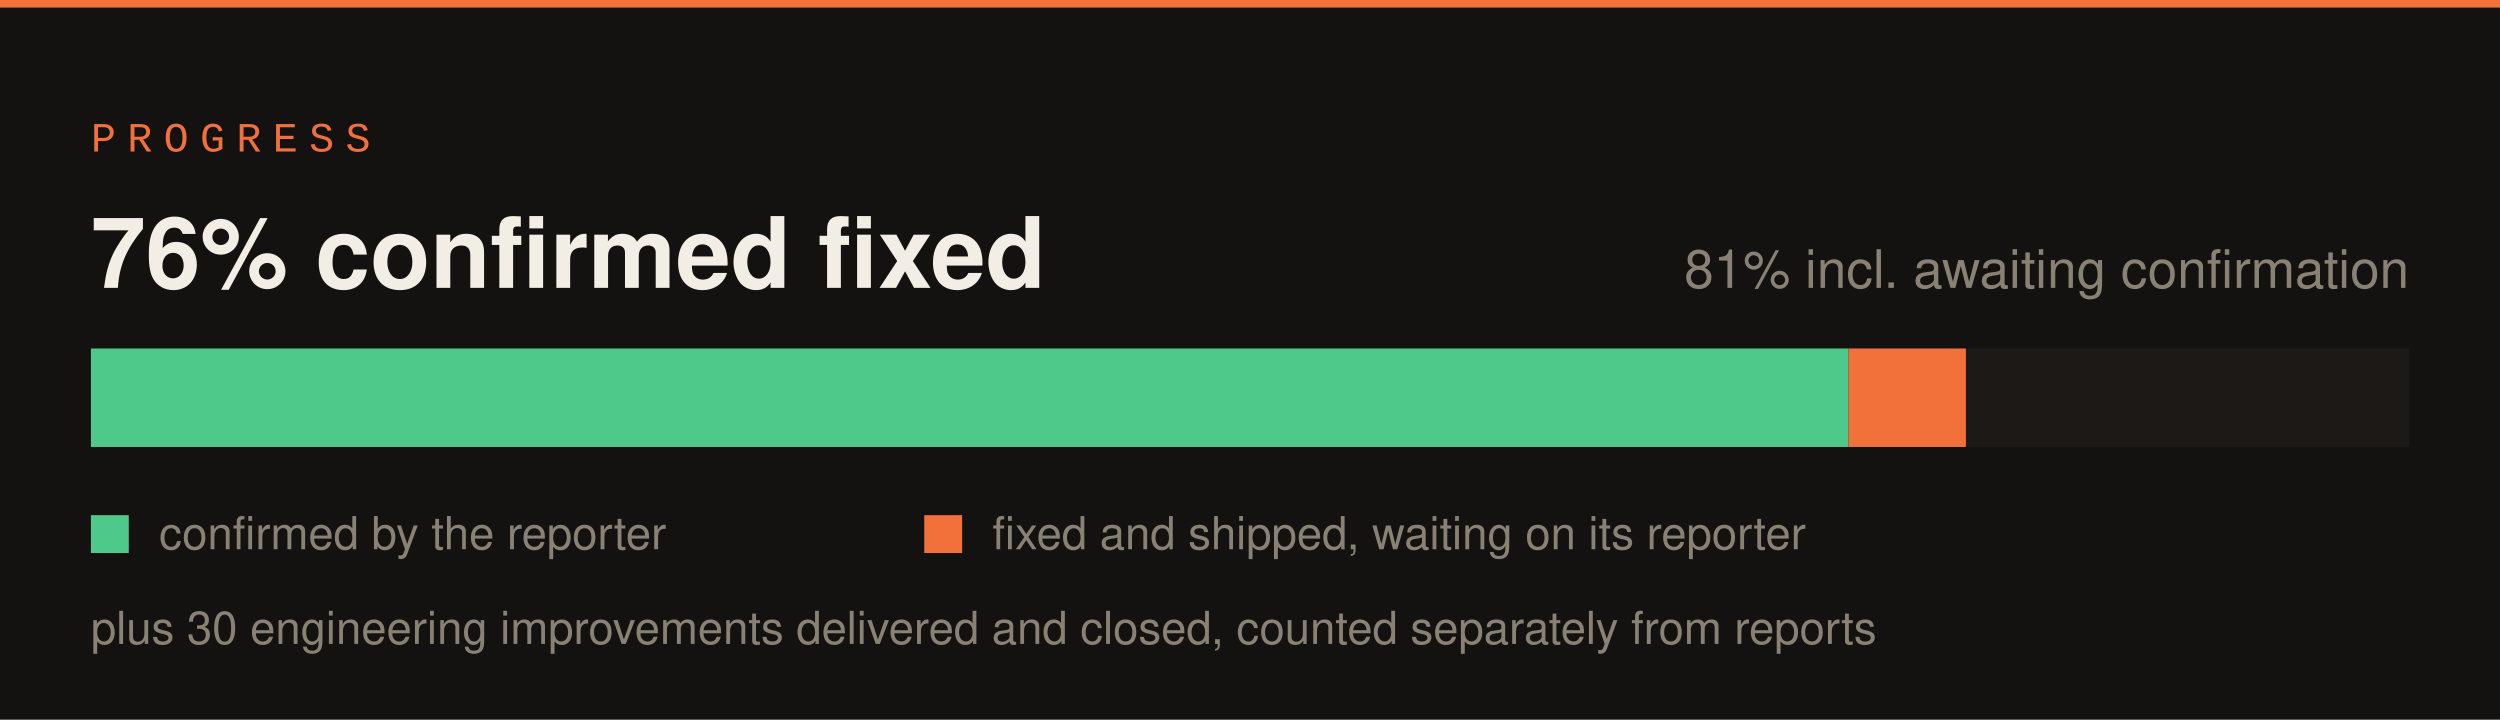
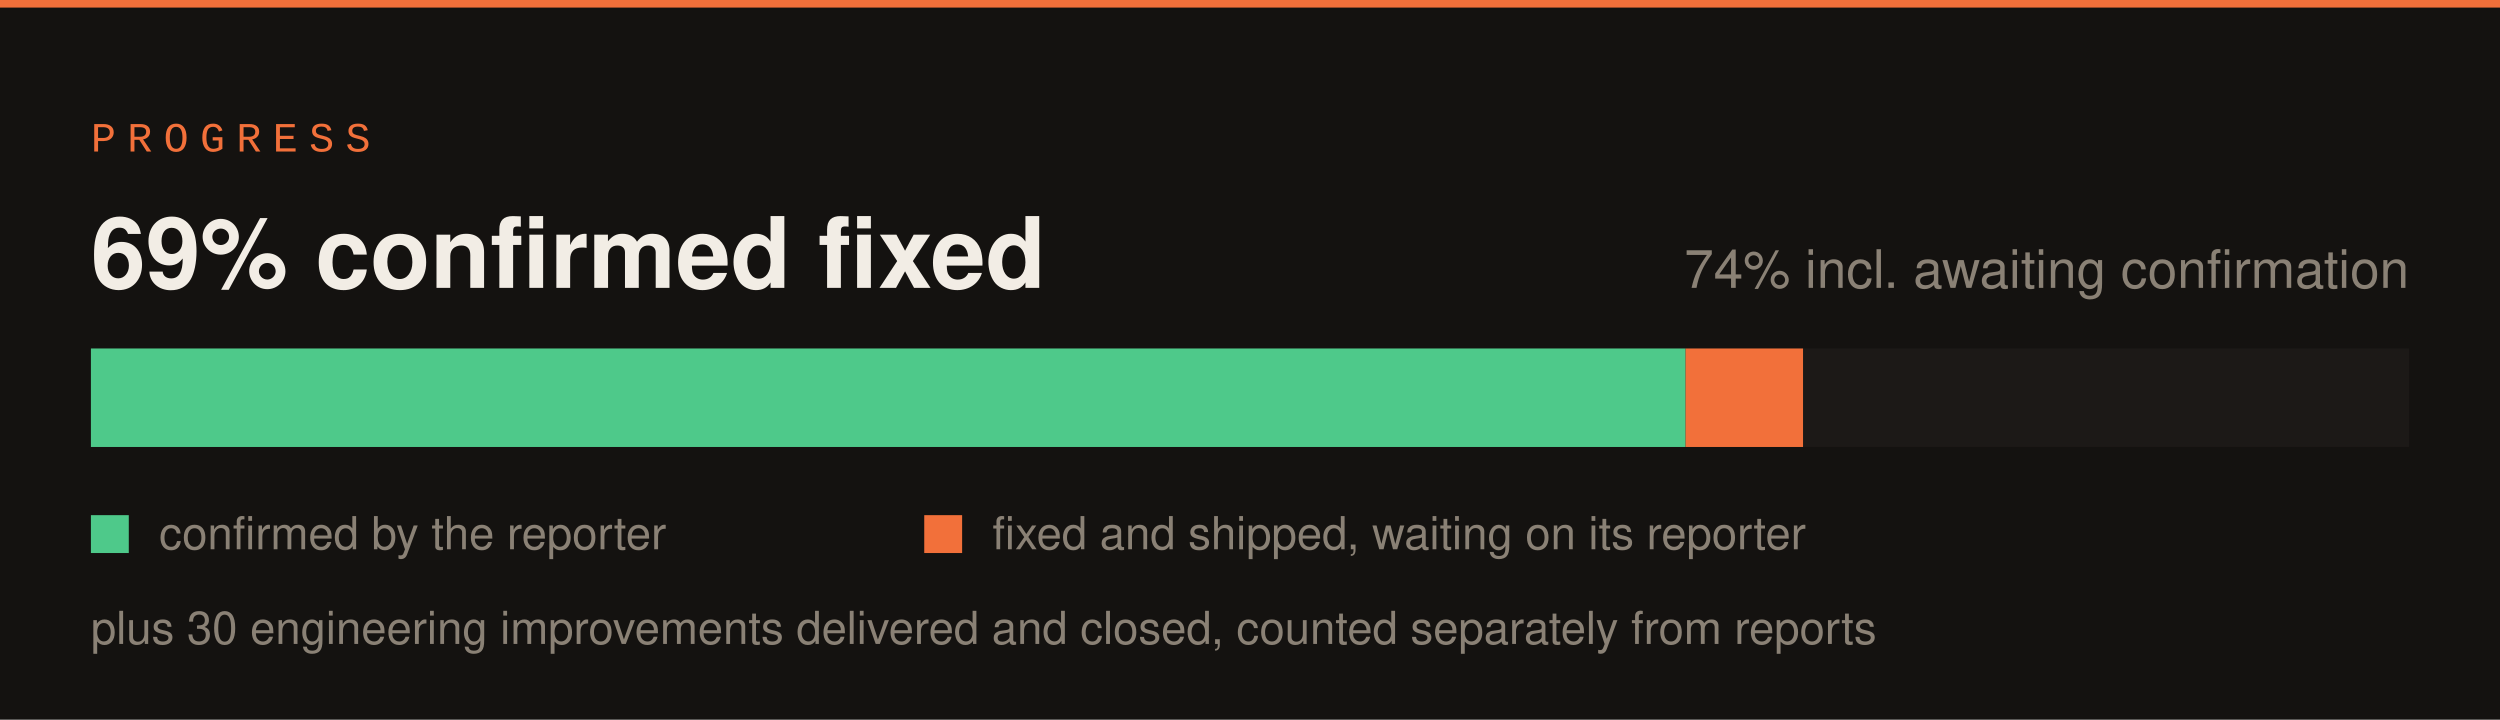
<svg xmlns="http://www.w3.org/2000/svg" width="660" height="190" viewBox="0 0 660 190">
  <rect width="660" height="190" fill="#141210" />
  <rect x="0" y="0" width="660" height="2" fill="#f2703a" />
  <text x="24" y="40" font-family="SFMono-Regular,Consolas,Liberation Mono,monospace" font-size="11" letter-spacing="3" fill="#f2703a">PROGRESS</text>
  <rect x="24" y="92" width="612" height="26" fill="#1c1917" />
-   <rect x="24" y="92" width="464" height="26" fill="#4ec98a" />
-   <rect x="488" y="92" width="31" height="26" fill="#f2703a" />
-   <text x="24" y="76" font-family="-apple-system,Segoe UI,Helvetica,Arial,sans-serif" font-size="26" font-weight="700" fill="#f2ede5">76% confirmed fixed</text>
-   <text x="636" y="76" font-family="-apple-system,Segoe UI,Helvetica,Arial,sans-serif" font-size="14" fill="#8a8175" text-anchor="end">81% incl. awaiting confirmation</text>
+   <rect x="24" y="92" width="421" height="26" fill="#4ec98a" />
+   <rect x="445" y="92" width="31" height="26" fill="#f2703a" />
+   <text x="24" y="76" font-family="-apple-system,Segoe UI,Helvetica,Arial,sans-serif" font-size="26" font-weight="700" fill="#f2ede5">69% confirmed fixed</text>
+   <text x="636" y="76" font-family="-apple-system,Segoe UI,Helvetica,Arial,sans-serif" font-size="14" fill="#8a8175" text-anchor="end">74% incl. awaiting confirmation</text>
  <rect x="24" y="136" width="10" height="10" fill="#4ec98a" />
  <text x="42" y="145" font-family="-apple-system,Segoe UI,Helvetica,Arial,sans-serif" font-size="12" fill="#8a8175">confirmed by the reporter</text>
  <rect x="244" y="136" width="10" height="10" fill="#f2703a" />
  <text x="262" y="145" font-family="-apple-system,Segoe UI,Helvetica,Arial,sans-serif" font-size="12" fill="#8a8175">fixed and shipped, waiting on its reporter</text>
  <text x="24" y="170" font-family="-apple-system,Segoe UI,Helvetica,Arial,sans-serif" font-size="12" fill="#8a8175">plus 30 engineering improvements delivered and closed, counted separately from reports</text>
</svg>
